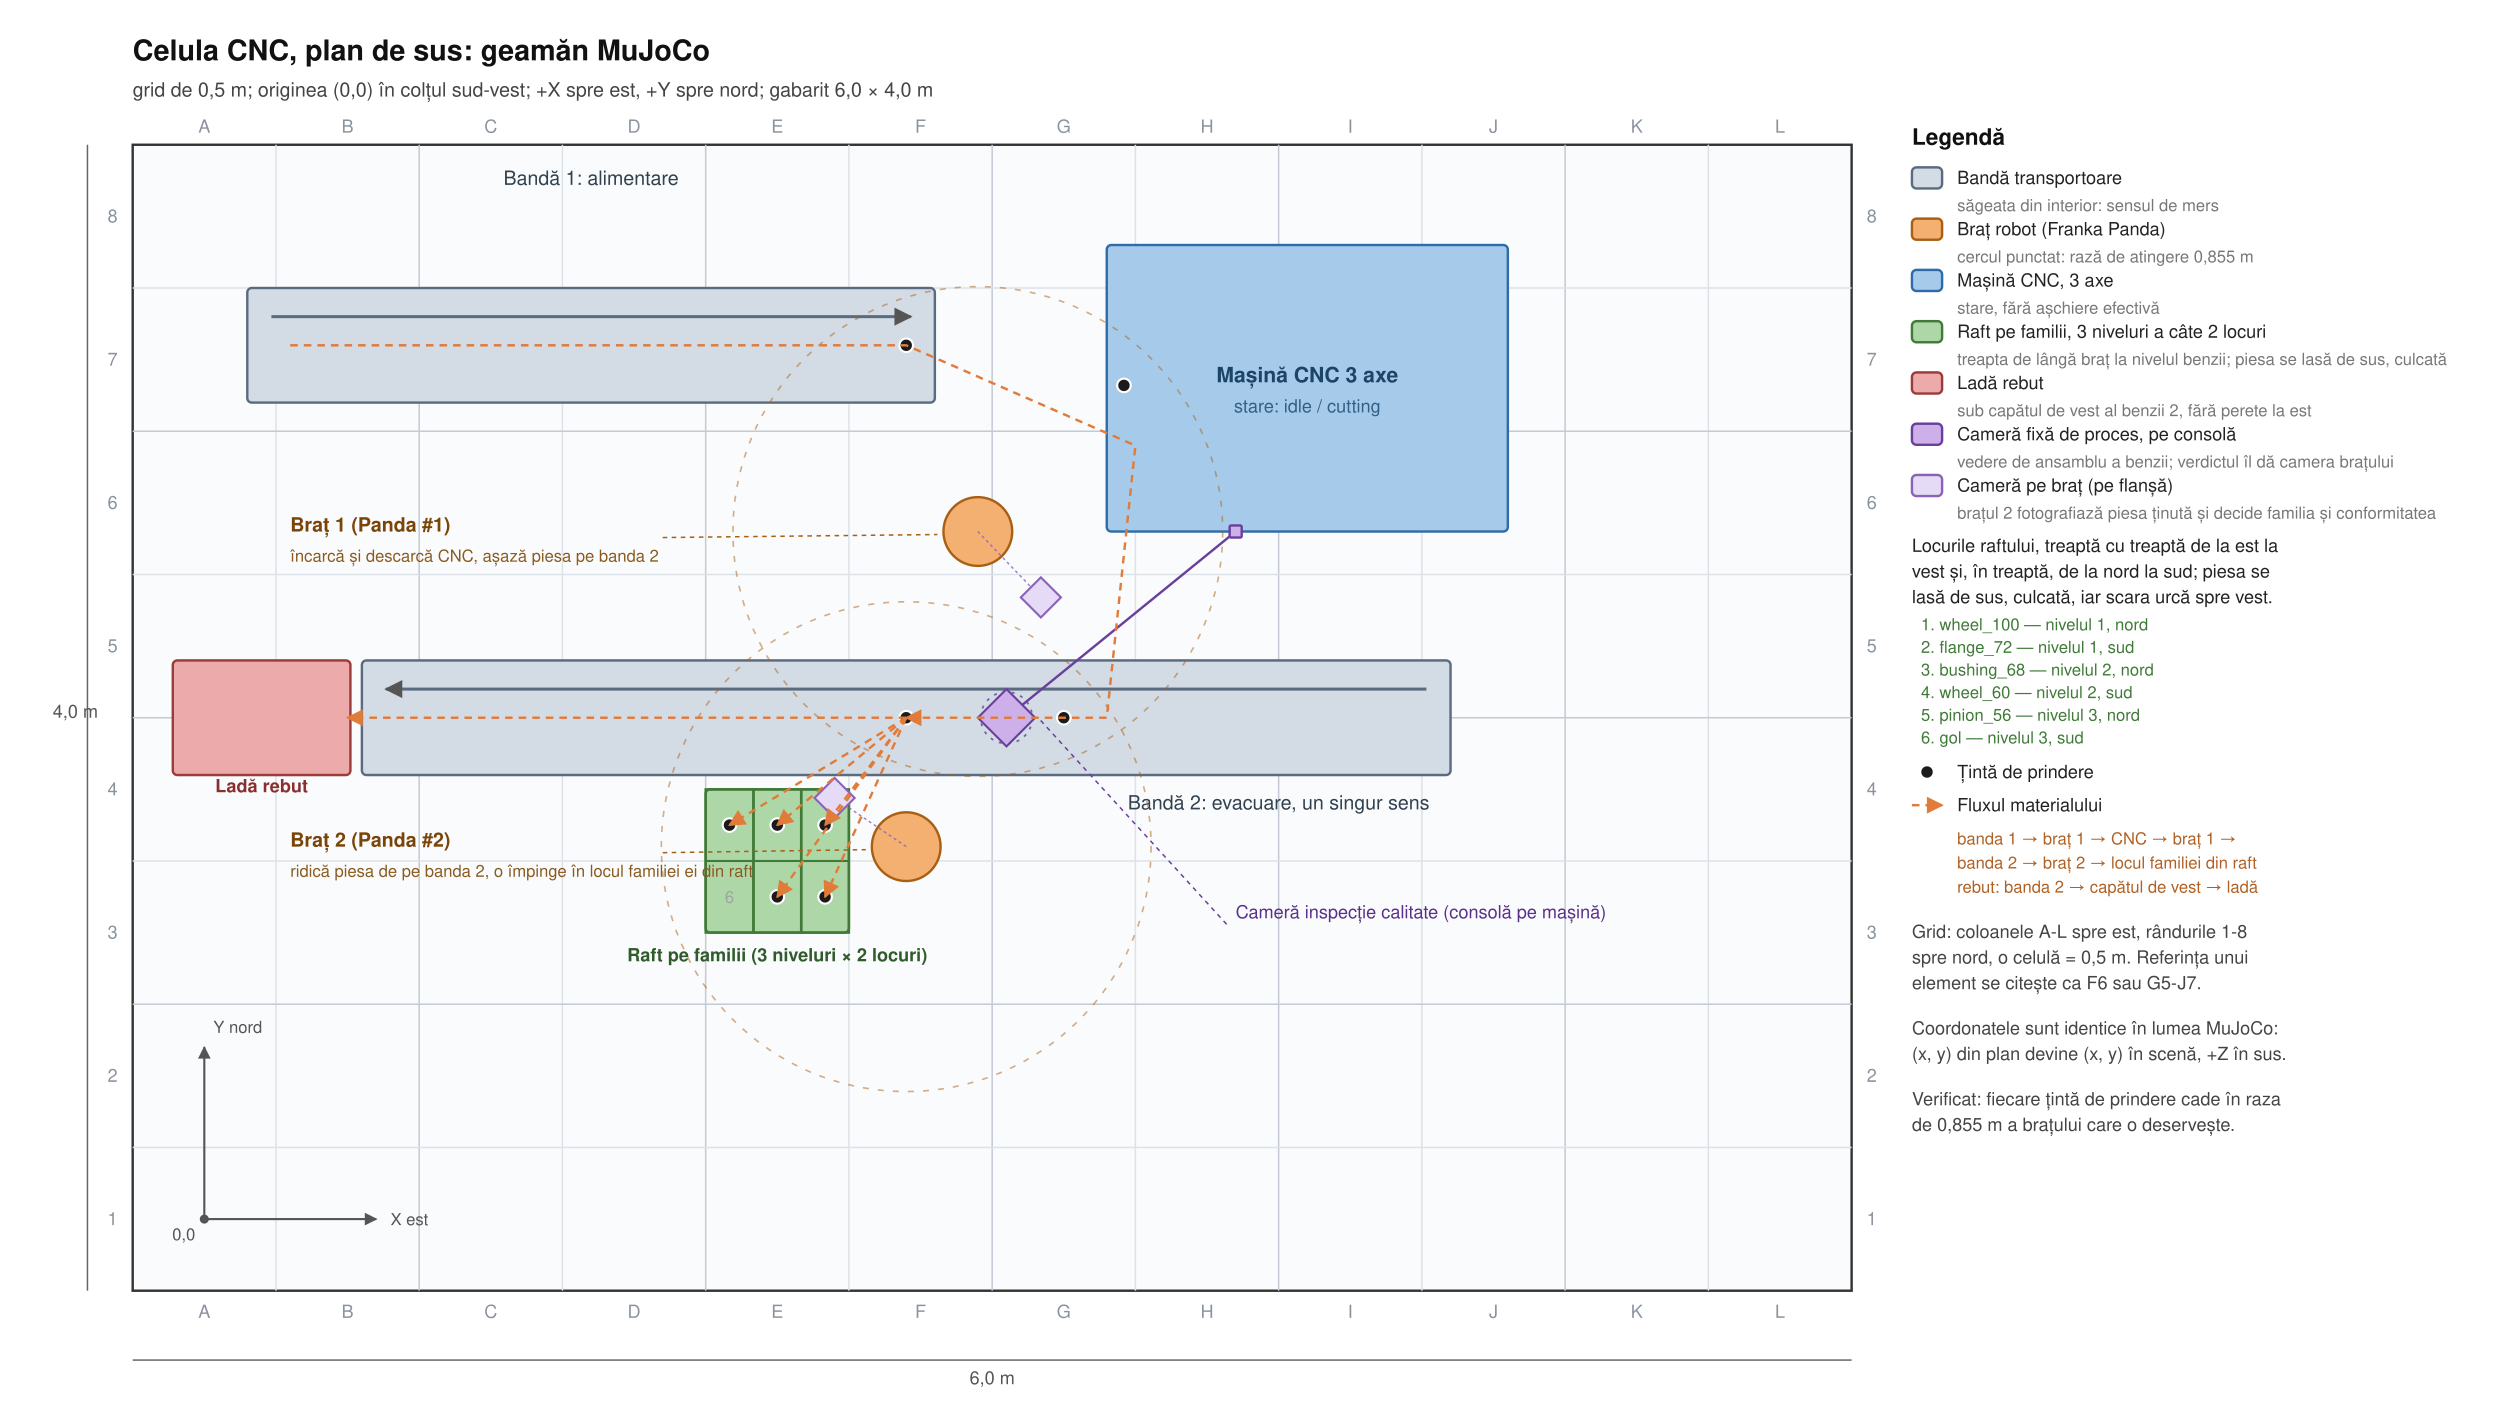
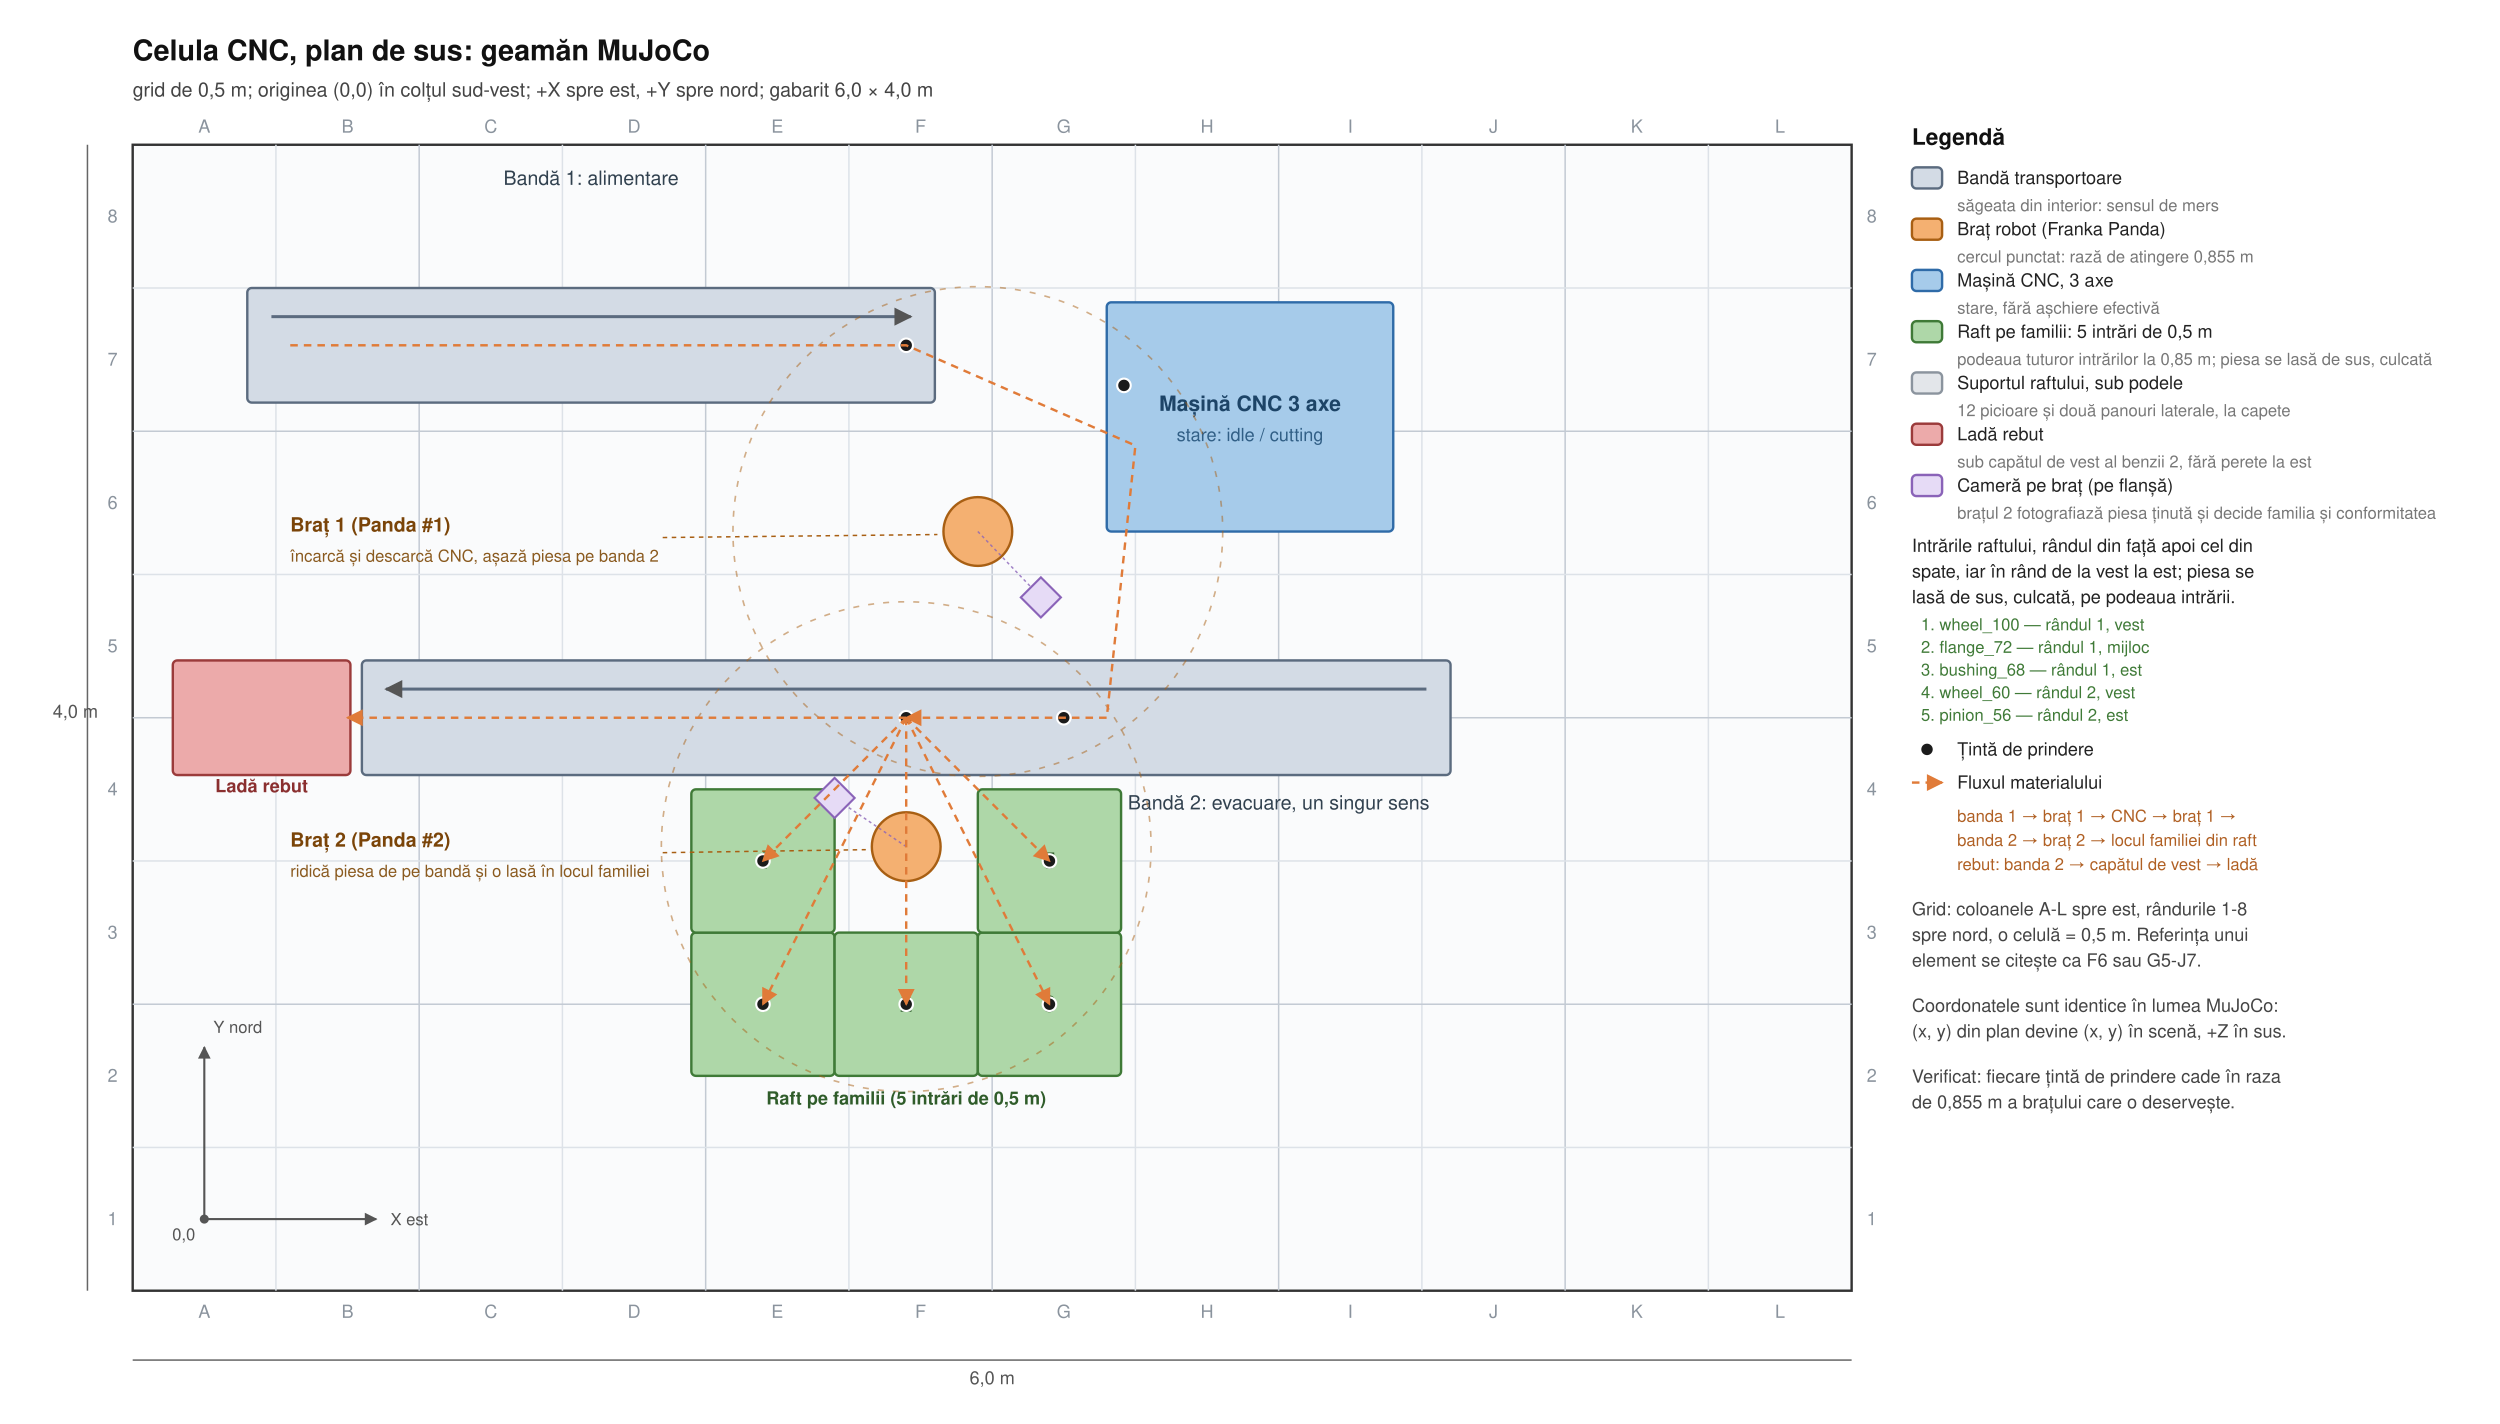
<svg xmlns="http://www.w3.org/2000/svg" width="1658" height="944" viewBox="0 0 1658 944" font-family="Helvetica, Arial, sans-serif">
  <defs>
    <marker id="arrow" viewBox="0 0 10 10" refX="9" refY="5" markerWidth="7" markerHeight="7" orient="auto-start-reverse">
      <path d="M 0 0 L 10 5 L 0 10 z" fill="#e07b39" />
    </marker>
    <marker id="arrow-gray" viewBox="0 0 10 10" refX="9" refY="5" markerWidth="6" markerHeight="6" orient="auto-start-reverse">
      <path d="M 0 0 L 10 5 L 0 10 z" fill="#555" />
    </marker>
  </defs>
  <rect x="0.0" y="0.0" width="1658.0" height="944.0" rx="0" fill="#ffffff" stroke="#ffffff" stroke-width="1.6" />
  <text x="88.0" y="40.0" font-size="19" text-anchor="start" fill="#111" font-weight="bold" opacity="1.00">Celula CNC, plan de sus: geamăn MuJoCo</text>
  <text x="88.0" y="64.0" font-size="13" text-anchor="start" fill="#444" font-weight="normal" opacity="1.00">grid de 0,5 m; originea (0,0) în colțul sud-vest; +X spre est, +Y spre nord; gabarit 6,0 × 4,0 m</text>
  <rect x="88.0" y="96.0" width="1140.0" height="760.0" rx="0" fill="#fafbfc" stroke="#333" stroke-width="1.6" />
  <line x1="183.0" y1="856.0" x2="183.0" y2="96.0" stroke="#dde2e8" stroke-width="1.0" />
  <line x1="278.0" y1="856.0" x2="278.0" y2="96.0" stroke="#c3cad3" stroke-width="1.0" />
  <line x1="373.0" y1="856.0" x2="373.0" y2="96.0" stroke="#dde2e8" stroke-width="1.0" />
  <line x1="468.0" y1="856.0" x2="468.0" y2="96.0" stroke="#c3cad3" stroke-width="1.0" />
  <line x1="563.0" y1="856.0" x2="563.0" y2="96.0" stroke="#dde2e8" stroke-width="1.0" />
  <line x1="658.0" y1="856.0" x2="658.0" y2="96.0" stroke="#c3cad3" stroke-width="1.0" />
  <line x1="753.0" y1="856.0" x2="753.0" y2="96.0" stroke="#dde2e8" stroke-width="1.0" />
  <line x1="848.0" y1="856.0" x2="848.0" y2="96.0" stroke="#c3cad3" stroke-width="1.0" />
  <line x1="943.0" y1="856.0" x2="943.0" y2="96.0" stroke="#dde2e8" stroke-width="1.0" />
  <line x1="1038.0" y1="856.0" x2="1038.0" y2="96.0" stroke="#c3cad3" stroke-width="1.0" />
  <line x1="1133.0" y1="856.0" x2="1133.0" y2="96.0" stroke="#dde2e8" stroke-width="1.0" />
  <line x1="88.0" y1="761.0" x2="1228.0" y2="761.0" stroke="#dde2e8" stroke-width="1.0" />
  <line x1="88.0" y1="666.0" x2="1228.0" y2="666.0" stroke="#c3cad3" stroke-width="1.0" />
  <line x1="88.0" y1="571.0" x2="1228.0" y2="571.0" stroke="#dde2e8" stroke-width="1.0" />
  <line x1="88.0" y1="476.0" x2="1228.0" y2="476.0" stroke="#c3cad3" stroke-width="1.0" />
  <line x1="88.0" y1="381.0" x2="1228.0" y2="381.0" stroke="#dde2e8" stroke-width="1.0" />
  <line x1="88.0" y1="286.0" x2="1228.0" y2="286.0" stroke="#c3cad3" stroke-width="1.0" />
  <line x1="88.0" y1="191.0" x2="1228.0" y2="191.0" stroke="#dde2e8" stroke-width="1.0" />
  <text x="135.5" y="88.0" font-size="12" text-anchor="middle" fill="#8a939d" font-weight="normal" opacity="1.00">A</text>
  <text x="135.5" y="874.0" font-size="12" text-anchor="middle" fill="#8a939d" font-weight="normal" opacity="1.00">A</text>
  <text x="230.5" y="88.0" font-size="12" text-anchor="middle" fill="#8a939d" font-weight="normal" opacity="1.00">B</text>
  <text x="230.5" y="874.0" font-size="12" text-anchor="middle" fill="#8a939d" font-weight="normal" opacity="1.00">B</text>
  <text x="325.5" y="88.0" font-size="12" text-anchor="middle" fill="#8a939d" font-weight="normal" opacity="1.00">C</text>
  <text x="325.5" y="874.0" font-size="12" text-anchor="middle" fill="#8a939d" font-weight="normal" opacity="1.00">C</text>
  <text x="420.5" y="88.0" font-size="12" text-anchor="middle" fill="#8a939d" font-weight="normal" opacity="1.00">D</text>
  <text x="420.5" y="874.0" font-size="12" text-anchor="middle" fill="#8a939d" font-weight="normal" opacity="1.00">D</text>
  <text x="515.5" y="88.0" font-size="12" text-anchor="middle" fill="#8a939d" font-weight="normal" opacity="1.00">E</text>
  <text x="515.5" y="874.0" font-size="12" text-anchor="middle" fill="#8a939d" font-weight="normal" opacity="1.00">E</text>
  <text x="610.5" y="88.0" font-size="12" text-anchor="middle" fill="#8a939d" font-weight="normal" opacity="1.00">F</text>
  <text x="610.5" y="874.0" font-size="12" text-anchor="middle" fill="#8a939d" font-weight="normal" opacity="1.00">F</text>
  <text x="705.5" y="88.0" font-size="12" text-anchor="middle" fill="#8a939d" font-weight="normal" opacity="1.00">G</text>
  <text x="705.5" y="874.0" font-size="12" text-anchor="middle" fill="#8a939d" font-weight="normal" opacity="1.00">G</text>
  <text x="800.5" y="88.0" font-size="12" text-anchor="middle" fill="#8a939d" font-weight="normal" opacity="1.00">H</text>
  <text x="800.5" y="874.0" font-size="12" text-anchor="middle" fill="#8a939d" font-weight="normal" opacity="1.00">H</text>
  <text x="895.5" y="88.0" font-size="12" text-anchor="middle" fill="#8a939d" font-weight="normal" opacity="1.00">I</text>
  <text x="895.5" y="874.0" font-size="12" text-anchor="middle" fill="#8a939d" font-weight="normal" opacity="1.00">I</text>
  <text x="990.5" y="88.0" font-size="12" text-anchor="middle" fill="#8a939d" font-weight="normal" opacity="1.00">J</text>
  <text x="990.5" y="874.0" font-size="12" text-anchor="middle" fill="#8a939d" font-weight="normal" opacity="1.00">J</text>
  <text x="1085.5" y="88.0" font-size="12" text-anchor="middle" fill="#8a939d" font-weight="normal" opacity="1.00">K</text>
  <text x="1085.5" y="874.0" font-size="12" text-anchor="middle" fill="#8a939d" font-weight="normal" opacity="1.00">K</text>
  <text x="1180.5" y="88.0" font-size="12" text-anchor="middle" fill="#8a939d" font-weight="normal" opacity="1.00">L</text>
  <text x="1180.5" y="874.0" font-size="12" text-anchor="middle" fill="#8a939d" font-weight="normal" opacity="1.00">L</text>
  <text x="78.0" y="812.5" font-size="12" text-anchor="end" fill="#8a939d" font-weight="normal" opacity="1.00">1</text>
  <text x="1238.0" y="812.5" font-size="12" text-anchor="start" fill="#8a939d" font-weight="normal" opacity="1.00">1</text>
  <text x="78.0" y="717.5" font-size="12" text-anchor="end" fill="#8a939d" font-weight="normal" opacity="1.00">2</text>
  <text x="1238.0" y="717.5" font-size="12" text-anchor="start" fill="#8a939d" font-weight="normal" opacity="1.00">2</text>
  <text x="78.0" y="622.5" font-size="12" text-anchor="end" fill="#8a939d" font-weight="normal" opacity="1.00">3</text>
  <text x="1238.0" y="622.5" font-size="12" text-anchor="start" fill="#8a939d" font-weight="normal" opacity="1.00">3</text>
  <text x="78.0" y="527.5" font-size="12" text-anchor="end" fill="#8a939d" font-weight="normal" opacity="1.00">4</text>
  <text x="1238.0" y="527.5" font-size="12" text-anchor="start" fill="#8a939d" font-weight="normal" opacity="1.00">4</text>
  <text x="78.0" y="432.5" font-size="12" text-anchor="end" fill="#8a939d" font-weight="normal" opacity="1.00">5</text>
  <text x="1238.0" y="432.5" font-size="12" text-anchor="start" fill="#8a939d" font-weight="normal" opacity="1.00">5</text>
  <text x="78.0" y="337.5" font-size="12" text-anchor="end" fill="#8a939d" font-weight="normal" opacity="1.00">6</text>
  <text x="1238.0" y="337.5" font-size="12" text-anchor="start" fill="#8a939d" font-weight="normal" opacity="1.00">6</text>
  <text x="78.0" y="242.5" font-size="12" text-anchor="end" fill="#8a939d" font-weight="normal" opacity="1.00">7</text>
  <text x="1238.0" y="242.5" font-size="12" text-anchor="start" fill="#8a939d" font-weight="normal" opacity="1.00">7</text>
  <text x="78.0" y="147.5" font-size="12" text-anchor="end" fill="#8a939d" font-weight="normal" opacity="1.00">8</text>
  <text x="1238.0" y="147.5" font-size="12" text-anchor="start" fill="#8a939d" font-weight="normal" opacity="1.00">8</text>
  <rect x="164.0" y="191.0" width="456.0" height="76.0" rx="3" fill="#d3dbe5" stroke="#5b6b7f" stroke-width="1.6" />
  <line x1="180.0" y1="210.0" x2="604.0" y2="210.0" stroke="#5b6b7f" stroke-width="2.0" marker-end="url(#arrow-gray)" />
  <text x="392.0" y="122.6" font-size="13" text-anchor="middle" fill="#31414f" font-weight="normal" opacity="1.00">Bandă 1: alimentare</text>
  <rect x="240.0" y="438.0" width="722.0" height="76.0" rx="3" fill="#d3dbe5" stroke="#5b6b7f" stroke-width="1.6" />
  <line x1="946.0" y1="457.0" x2="256.0" y2="457.0" stroke="#5b6b7f" stroke-width="2.0" marker-end="url(#arrow-gray)" />
  <text x="848.0" y="536.8" font-size="13" text-anchor="middle" fill="#31414f" font-weight="normal" opacity="1.00">Bandă 2: evacuare, un singur sens</text>
-   <rect x="734.0" y="162.5" width="266.0" height="190.0" rx="3" fill="#a6cbea" stroke="#2f6ba8" stroke-width="1.6" />
-   <rect x="468.0" y="523.5" width="95.0" height="95.0" rx="3" fill="#aed7a8" stroke="#3f7a37" stroke-width="1.6" />
+   <rect x="734.0" y="200.5" width="190.0" height="152.0" rx="3" fill="#a6cbea" stroke="#2f6ba8" stroke-width="1.6" />
  <rect x="114.6" y="438.0" width="117.8" height="76.0" rx="3" fill="#ecaaaa" stroke="#9b3b3b" stroke-width="1.6" />
-   <text x="867.0" y="253.5" font-size="14" text-anchor="middle" fill="#1d4467" font-weight="bold" opacity="1.00">Mașină CNC 3 axe</text>
-   <text x="867.0" y="273.5" font-size="12" text-anchor="middle" fill="#315f86" font-weight="normal" opacity="1.00">stare: idle / cutting</text>
-   <rect x="531.3" y="523.5" width="31.7" height="95.0" rx="0" fill="none" stroke="#3f7a37" stroke-width="1.6" />
-   <line x1="531.3" y1="571.0" x2="563.0" y2="571.0" stroke="#3f7a37" stroke-width="1.4" />
-   <text x="547.2" y="551.2" font-size="11" text-anchor="middle" fill="#2f5c2a" font-weight="bold" opacity="1.00">1</text>
-   <text x="547.2" y="598.8" font-size="11" text-anchor="middle" fill="#2f5c2a" font-weight="bold" opacity="1.00">2</text>
-   <rect x="499.7" y="523.5" width="31.7" height="95.0" rx="0" fill="none" stroke="#3f7a37" stroke-width="1.6" />
-   <line x1="499.7" y1="571.0" x2="531.3" y2="571.0" stroke="#3f7a37" stroke-width="1.4" />
-   <text x="515.5" y="551.2" font-size="11" text-anchor="middle" fill="#2f5c2a" font-weight="bold" opacity="1.00">3</text>
-   <text x="515.5" y="598.8" font-size="11" text-anchor="middle" fill="#2f5c2a" font-weight="bold" opacity="1.00">4</text>
-   <rect x="468.0" y="523.5" width="31.7" height="95.0" rx="0" fill="none" stroke="#3f7a37" stroke-width="1.6" />
-   <line x1="468.0" y1="571.0" x2="499.7" y2="571.0" stroke="#3f7a37" stroke-width="1.4" />
-   <text x="483.8" y="551.2" font-size="11" text-anchor="middle" fill="#2f5c2a" font-weight="bold" opacity="1.00">5</text>
-   <text x="483.8" y="598.8" font-size="11" text-anchor="middle" fill="#9aa79a" font-weight="normal" opacity="1.00">6</text>
+   <text x="829.0" y="272.5" font-size="14" text-anchor="middle" fill="#1d4467" font-weight="bold" opacity="1.00">Mașină CNC 3 axe</text>
+   <text x="829.0" y="292.5" font-size="12" text-anchor="middle" fill="#315f86" font-weight="normal" opacity="1.00">stare: idle / cutting</text>
+   <rect x="458.5" y="618.5" width="95.0" height="95.0" rx="3" fill="#aed7a8" stroke="#3f7a37" stroke-width="1.6" />
+   <text x="506.0" y="671.0" font-size="15" text-anchor="middle" fill="#2f5c2a" font-weight="bold" opacity="1.00">1</text>
+   <rect x="553.5" y="618.5" width="95.0" height="95.0" rx="3" fill="#aed7a8" stroke="#3f7a37" stroke-width="1.6" />
+   <text x="601.0" y="671.0" font-size="15" text-anchor="middle" fill="#2f5c2a" font-weight="bold" opacity="1.00">2</text>
+   <rect x="648.5" y="618.5" width="95.0" height="95.0" rx="3" fill="#aed7a8" stroke="#3f7a37" stroke-width="1.6" />
+   <text x="696.0" y="671.0" font-size="15" text-anchor="middle" fill="#2f5c2a" font-weight="bold" opacity="1.00">3</text>
+   <rect x="458.5" y="523.5" width="95.0" height="95.0" rx="3" fill="#aed7a8" stroke="#3f7a37" stroke-width="1.6" />
+   <text x="506.0" y="576.0" font-size="15" text-anchor="middle" fill="#2f5c2a" font-weight="bold" opacity="1.00">4</text>
+   <rect x="648.5" y="523.5" width="95.0" height="95.0" rx="3" fill="#aed7a8" stroke="#3f7a37" stroke-width="1.6" />
+   <text x="696.0" y="576.0" font-size="15" text-anchor="middle" fill="#2f5c2a" font-weight="bold" opacity="1.00">5</text>
  <circle cx="648.5" cy="352.5" r="162.4" fill="none" stroke="#a85f13" stroke-width="1.1" stroke-dasharray="4 6" opacity="0.5" />
  <circle cx="648.5" cy="352.5" r="22.8" fill="#f4b071" stroke="#a85f13" stroke-width="1.6" />
  <text x="192.5" y="352.5" font-size="13" text-anchor="start" fill="#7a4408" font-weight="bold" opacity="1.00">Braț 1 (Panda #1)</text>
  <text x="192.5" y="372.5" font-size="11" text-anchor="start" fill="#8a5a1f" font-weight="normal" opacity="1.00">încarcă și descarcă CNC, așază piesa pe banda 2</text>
  <line x1="439.5" y1="356.5" x2="621.7" y2="354.5" stroke="#a85f13" stroke-width="1.0" stroke-dasharray="3 3" />
  <line x1="648.5" y1="352.5" x2="690.3" y2="396.2" stroke="#8a63b8" stroke-width="1.0" stroke-dasharray="2 2" opacity="0.80" />
  <path d="M 690.3 382.9 L 703.6 396.2 L 690.3 409.5 L 677.0 396.2 Z" fill="#e6dbf6" stroke="#8a63b8" stroke-width="1.4" />
  <circle cx="601.0" cy="561.5" r="162.4" fill="none" stroke="#a85f13" stroke-width="1.1" stroke-dasharray="4 6" opacity="0.5" />
  <circle cx="601.0" cy="561.5" r="22.8" fill="#f4b071" stroke="#a85f13" stroke-width="1.6" />
  <text x="192.5" y="561.5" font-size="13" text-anchor="start" fill="#7a4408" font-weight="bold" opacity="1.00">Braț 2 (Panda #2)</text>
-   <text x="192.5" y="581.5" font-size="11" text-anchor="start" fill="#8a5a1f" font-weight="normal" opacity="1.00">ridică piesa de pe banda 2, o împinge în locul familiei ei din raft</text>
+   <text x="192.5" y="581.5" font-size="11" text-anchor="start" fill="#8a5a1f" font-weight="normal" opacity="1.00">ridică piesa de pe bandă și o lasă în locul familiei</text>
  <line x1="439.5" y1="565.5" x2="574.2" y2="563.5" stroke="#a85f13" stroke-width="1.0" stroke-dasharray="3 3" />
  <line x1="601.0" y1="561.5" x2="553.5" y2="529.2" stroke="#8a63b8" stroke-width="1.0" stroke-dasharray="2 2" opacity="0.80" />
  <path d="M 553.5 515.9 L 566.8 529.2 L 553.5 542.5 L 540.2 529.2 Z" fill="#e6dbf6" stroke="#8a63b8" stroke-width="1.4" />
  <line x1="135.5" y1="808.5" x2="249.5" y2="808.5" stroke="#555" stroke-width="1.4" marker-end="url(#arrow-gray)" />
  <text x="259.0" y="812.5" font-size="11" text-anchor="start" fill="#555" font-weight="normal" opacity="1.00">X est</text>
  <line x1="135.5" y1="808.5" x2="135.5" y2="694.5" stroke="#555" stroke-width="1.4" marker-end="url(#arrow-gray)" />
  <text x="141.5" y="685.0" font-size="11" text-anchor="start" fill="#555" font-weight="normal" opacity="1.00">Y nord</text>
  <circle cx="135.5" cy="808.5" r="3" fill="#555" />
  <text x="129.5" y="822.5" font-size="11" text-anchor="end" fill="#555" font-weight="normal" opacity="1.00">0,0</text>
-   <line x1="819.5" y1="352.5" x2="667.5" y2="476.0" stroke="#6a3f9b" stroke-width="1.6" />
-   <rect x="815.5" y="348.5" width="8.0" height="8.0" rx="1" fill="#cdb0ea" stroke="#6a3f9b" stroke-width="1.6" />
-   <circle cx="667.5" cy="476.0" r="17.1" fill="none" stroke="#6a3f9b" stroke-width="1.2" stroke-dasharray="2 4" opacity="0.8" />
-   <path d="M 667.5 457.0 L 686.5 476.0 L 667.5 495.0 L 648.5 476.0 Z" fill="#cdb0ea" stroke="#6a3f9b" stroke-width="1.4" />
-   <line x1="813.5" y1="613.0" x2="688.5" y2="476.0" stroke="#6a3f9b" stroke-width="1.0" stroke-dasharray="3 3" />
-   <text x="819.5" y="609.0" font-size="12" text-anchor="start" fill="#59308a" font-weight="normal" opacity="1.00">Cameră inspecție calitate (consolă pe mașină)</text>
  <circle cx="601.0" cy="229.0" r="4.5" fill="#1b1b1b" stroke="#ffffff" stroke-width="1.4" />
  <circle cx="745.4" cy="255.6" r="4.5" fill="#1b1b1b" stroke="#ffffff" stroke-width="1.4" />
  <circle cx="705.5" cy="476.0" r="4.5" fill="#1b1b1b" stroke="#ffffff" stroke-width="1.4" />
  <circle cx="601.0" cy="476.0" r="4.5" fill="#1b1b1b" stroke="#ffffff" stroke-width="1.4" />
-   <circle cx="547.2" cy="547.2" r="4.5" fill="#1b1b1b" stroke="#ffffff" stroke-width="1.4" />
-   <circle cx="547.2" cy="594.8" r="4.5" fill="#1b1b1b" stroke="#ffffff" stroke-width="1.4" />
-   <circle cx="515.5" cy="547.2" r="4.5" fill="#1b1b1b" stroke="#ffffff" stroke-width="1.4" />
-   <circle cx="515.5" cy="594.8" r="4.5" fill="#1b1b1b" stroke="#ffffff" stroke-width="1.4" />
-   <circle cx="483.8" cy="547.2" r="4.5" fill="#1b1b1b" stroke="#ffffff" stroke-width="1.4" />
-   <text x="515.5" y="637.5" font-size="12" text-anchor="middle" fill="#2f5c2a" font-weight="bold" opacity="1.00">Raft pe familii (3 niveluri × 2 locuri)</text>
+   <circle cx="506.0" cy="666.0" r="4.5" fill="#1b1b1b" stroke="#ffffff" stroke-width="1.4" />
+   <circle cx="601.0" cy="666.0" r="4.5" fill="#1b1b1b" stroke="#ffffff" stroke-width="1.4" />
+   <circle cx="696.0" cy="666.0" r="4.5" fill="#1b1b1b" stroke="#ffffff" stroke-width="1.4" />
+   <circle cx="506.0" cy="571.0" r="4.5" fill="#1b1b1b" stroke="#ffffff" stroke-width="1.4" />
+   <circle cx="696.0" cy="571.0" r="4.5" fill="#1b1b1b" stroke="#ffffff" stroke-width="1.4" />
+   <text x="601.0" y="732.5" font-size="12" text-anchor="middle" fill="#2f5c2a" font-weight="bold" opacity="1.00">Raft pe familii (5 intrări de 0,5 m)</text>
  <text x="173.5" y="525.4" font-size="12" text-anchor="middle" fill="#8a2f2f" font-weight="bold" opacity="1.00">Ladă rebut</text>
  <polyline points="192.5,229.0 601.0,229.0 753.0,295.5 734.0,476.0 601.0,476.0" fill="none" stroke="#e07b39" stroke-width="1.6" stroke-dasharray="5 4" marker-end="url(#arrow)" />
-   <polyline points="601.0,476.0 547.2,547.2" fill="none" stroke="#e07b39" stroke-width="1.6" stroke-dasharray="5 4" marker-end="url(#arrow)" />
-   <polyline points="601.0,476.0 547.2,594.8" fill="none" stroke="#e07b39" stroke-width="1.6" stroke-dasharray="5 4" marker-end="url(#arrow)" />
-   <polyline points="601.0,476.0 515.5,547.2" fill="none" stroke="#e07b39" stroke-width="1.6" stroke-dasharray="5 4" marker-end="url(#arrow)" />
-   <polyline points="601.0,476.0 515.5,594.8" fill="none" stroke="#e07b39" stroke-width="1.6" stroke-dasharray="5 4" marker-end="url(#arrow)" />
-   <polyline points="601.0,476.0 483.8,547.2" fill="none" stroke="#e07b39" stroke-width="1.6" stroke-dasharray="5 4" marker-end="url(#arrow)" />
+   <polyline points="601.0,476.0 506.0,666.0" fill="none" stroke="#e07b39" stroke-width="1.6" stroke-dasharray="5 4" marker-end="url(#arrow)" />
+   <polyline points="601.0,476.0 601.0,666.0" fill="none" stroke="#e07b39" stroke-width="1.6" stroke-dasharray="5 4" marker-end="url(#arrow)" />
+   <polyline points="601.0,476.0 696.0,666.0" fill="none" stroke="#e07b39" stroke-width="1.6" stroke-dasharray="5 4" marker-end="url(#arrow)" />
+   <polyline points="601.0,476.0 506.0,571.0" fill="none" stroke="#e07b39" stroke-width="1.6" stroke-dasharray="5 4" marker-end="url(#arrow)" />
+   <polyline points="601.0,476.0 696.0,571.0" fill="none" stroke="#e07b39" stroke-width="1.6" stroke-dasharray="5 4" marker-end="url(#arrow)" />
  <polyline points="601.0,476.0 230.5,476.0" fill="none" stroke="#e07b39" stroke-width="1.6" stroke-dasharray="5 4" marker-end="url(#arrow)" />
  <line x1="88.0" y1="902.0" x2="1228.0" y2="902.0" stroke="#666" stroke-width="1.0" />
  <text x="658.0" y="918.0" font-size="12" text-anchor="middle" fill="#555" font-weight="normal" opacity="1.00">6,0 m</text>
  <line x1="58.0" y1="856.0" x2="58.0" y2="96.0" stroke="#666" stroke-width="1.0" />
  <text x="50.0" y="476.0" font-size="12" text-anchor="middle" fill="#555" font-weight="normal" opacity="1.00">4,0 m</text>
  <text x="1268.0" y="96.0" font-size="15" text-anchor="start" fill="#111" font-weight="bold" opacity="1.00">Legendă</text>
  <rect x="1268.0" y="111.0" width="20.0" height="14.0" rx="3" fill="#d3dbe5" stroke="#5b6b7f" stroke-width="1.6" />
  <text x="1298.0" y="122.0" font-size="12" text-anchor="start" fill="#222" font-weight="normal" opacity="1.00">Bandă transportoare</text>
  <text x="1298.0" y="140.0" font-size="11" text-anchor="start" fill="#777" font-weight="normal" opacity="1.00">săgeata din interior: sensul de mers</text>
  <rect x="1268.0" y="145.0" width="20.0" height="14.0" rx="3" fill="#f4b071" stroke="#a85f13" stroke-width="1.6" />
  <text x="1298.0" y="156.0" font-size="12" text-anchor="start" fill="#222" font-weight="normal" opacity="1.00">Braț robot (Franka Panda)</text>
  <text x="1298.0" y="174.0" font-size="11" text-anchor="start" fill="#777" font-weight="normal" opacity="1.00">cercul punctat: rază de atingere 0,855 m</text>
  <rect x="1268.0" y="179.0" width="20.0" height="14.0" rx="3" fill="#a6cbea" stroke="#2f6ba8" stroke-width="1.6" />
  <text x="1298.0" y="190.0" font-size="12" text-anchor="start" fill="#222" font-weight="normal" opacity="1.00">Mașină CNC, 3 axe</text>
  <text x="1298.0" y="208.0" font-size="11" text-anchor="start" fill="#777" font-weight="normal" opacity="1.00">stare, fără așchiere efectivă</text>
  <rect x="1268.0" y="213.0" width="20.0" height="14.0" rx="3" fill="#aed7a8" stroke="#3f7a37" stroke-width="1.6" />
-   <text x="1298.0" y="224.0" font-size="12" text-anchor="start" fill="#222" font-weight="normal" opacity="1.00">Raft pe familii, 3 niveluri a câte 2 locuri</text>
-   <text x="1298.0" y="242.0" font-size="11" text-anchor="start" fill="#777" font-weight="normal" opacity="1.00">treapta de lângă braț la nivelul benzii; piesa se lasă de sus, culcată</text>
-   <rect x="1268.0" y="247.0" width="20.0" height="14.0" rx="3" fill="#ecaaaa" stroke="#9b3b3b" stroke-width="1.6" />
-   <text x="1298.0" y="258.0" font-size="12" text-anchor="start" fill="#222" font-weight="normal" opacity="1.00">Ladă rebut</text>
-   <text x="1298.0" y="276.0" font-size="11" text-anchor="start" fill="#777" font-weight="normal" opacity="1.00">sub capătul de vest al benzii 2, fără perete la est</text>
-   <rect x="1268.0" y="281.0" width="20.0" height="14.0" rx="3" fill="#cdb0ea" stroke="#6a3f9b" stroke-width="1.6" />
-   <text x="1298.0" y="292.0" font-size="12" text-anchor="start" fill="#222" font-weight="normal" opacity="1.00">Cameră fixă de proces, pe consolă</text>
-   <text x="1298.0" y="310.0" font-size="11" text-anchor="start" fill="#777" font-weight="normal" opacity="1.00">vedere de ansamblu a benzii; verdictul îl dă camera brațului</text>
+   <text x="1298.0" y="224.0" font-size="12" text-anchor="start" fill="#222" font-weight="normal" opacity="1.00">Raft pe familii: 5 intrări de 0,5 m</text>
+   <text x="1298.0" y="242.0" font-size="11" text-anchor="start" fill="#777" font-weight="normal" opacity="1.00">podeaua tuturor intrărilor la 0,85 m; piesa se lasă de sus, culcată</text>
+   <rect x="1268.0" y="247.0" width="20.0" height="14.0" rx="3" fill="#e3e6ea" stroke="#8b949e" stroke-width="1.6" />
+   <text x="1298.0" y="258.0" font-size="12" text-anchor="start" fill="#222" font-weight="normal" opacity="1.00">Suportul raftului, sub podele</text>
+   <text x="1298.0" y="276.0" font-size="11" text-anchor="start" fill="#777" font-weight="normal" opacity="1.00">12 picioare și două panouri laterale, la capete</text>
+   <rect x="1268.0" y="281.0" width="20.0" height="14.0" rx="3" fill="#ecaaaa" stroke="#9b3b3b" stroke-width="1.6" />
+   <text x="1298.0" y="292.0" font-size="12" text-anchor="start" fill="#222" font-weight="normal" opacity="1.00">Ladă rebut</text>
+   <text x="1298.0" y="310.0" font-size="11" text-anchor="start" fill="#777" font-weight="normal" opacity="1.00">sub capătul de vest al benzii 2, fără perete la est</text>
  <rect x="1268.0" y="315.0" width="20.0" height="14.0" rx="3" fill="#e6dbf6" stroke="#8a63b8" stroke-width="1.6" />
  <text x="1298.0" y="326.0" font-size="12" text-anchor="start" fill="#222" font-weight="normal" opacity="1.00">Cameră pe braț (pe flanșă)</text>
  <text x="1298.0" y="344.0" font-size="11" text-anchor="start" fill="#777" font-weight="normal" opacity="1.00">brațul 2 fotografiază piesa ținută și decide familia și conformitatea</text>
-   <text x="1268.0" y="366.0" font-size="12" text-anchor="start" fill="#222" font-weight="normal" opacity="1.00">Locurile raftului, treaptă cu treaptă de la est la</text>
-   <text x="1268.0" y="383.0" font-size="12" text-anchor="start" fill="#222" font-weight="normal" opacity="1.00">vest și, în treaptă, de la nord la sud; piesa se</text>
-   <text x="1268.0" y="400.0" font-size="12" text-anchor="start" fill="#222" font-weight="normal" opacity="1.00">lasă de sus, culcată, iar scara urcă spre vest.</text>
-   <text x="1274.0" y="418.0" font-size="11" text-anchor="start" fill="#3f7a37" font-weight="normal" opacity="1.00">1. wheel_100 — nivelul 1, nord</text>
-   <text x="1274.0" y="433.0" font-size="11" text-anchor="start" fill="#3f7a37" font-weight="normal" opacity="1.00">2. flange_72 — nivelul 1, sud</text>
-   <text x="1274.0" y="448.0" font-size="11" text-anchor="start" fill="#3f7a37" font-weight="normal" opacity="1.00">3. bushing_68 — nivelul 2, nord</text>
-   <text x="1274.0" y="463.0" font-size="11" text-anchor="start" fill="#3f7a37" font-weight="normal" opacity="1.00">4. wheel_60 — nivelul 2, sud</text>
-   <text x="1274.0" y="478.0" font-size="11" text-anchor="start" fill="#3f7a37" font-weight="normal" opacity="1.00">5. pinion_56 — nivelul 3, nord</text>
-   <text x="1274.0" y="493.0" font-size="11" text-anchor="start" fill="#3f7a37" font-weight="normal" opacity="1.00">6. gol — nivelul 3, sud</text>
-   <circle cx="1278.0" cy="512.0" r="4.5" fill="#1b1b1b" stroke="#fff" stroke-width="1.4" />
-   <text x="1298.0" y="516.0" font-size="12" text-anchor="start" fill="#222" font-weight="normal" opacity="1.00">Țintă de prindere</text>
-   <line x1="1268.0" y1="534.0" x2="1288.0" y2="534.0" stroke="#e07b39" stroke-width="1.6" stroke-dasharray="5 4" marker-end="url(#arrow)" />
-   <text x="1298.0" y="538.0" font-size="12" text-anchor="start" fill="#222" font-weight="normal" opacity="1.00">Fluxul materialului</text>
-   <text x="1298.0" y="560.0" font-size="11" text-anchor="start" fill="#b06024" font-weight="normal" opacity="1.00">banda 1 → braț 1 → CNC → braț 1 →</text>
-   <text x="1298.0" y="576.0" font-size="11" text-anchor="start" fill="#b06024" font-weight="normal" opacity="1.00">banda 2 → braț 2 → locul familiei din raft</text>
-   <text x="1298.0" y="592.0" font-size="11" text-anchor="start" fill="#b06024" font-weight="normal" opacity="1.00">rebut: banda 2 → capătul de vest → ladă</text>
-   <text x="1268.0" y="622.0" font-size="12" text-anchor="start" fill="#444" font-weight="normal" opacity="1.00">Grid: coloanele A-L spre est, rândurile 1-8</text>
-   <text x="1268.0" y="639.0" font-size="12" text-anchor="start" fill="#444" font-weight="normal" opacity="1.00">spre nord, o celulă = 0,5 m. Referința unui</text>
-   <text x="1268.0" y="656.0" font-size="12" text-anchor="start" fill="#444" font-weight="normal" opacity="1.00">element se citește ca F6 sau G5-J7.</text>
-   <text x="1268.0" y="686.0" font-size="12" text-anchor="start" fill="#444" font-weight="normal" opacity="1.00">Coordonatele sunt identice în lumea MuJoCo:</text>
-   <text x="1268.0" y="703.0" font-size="12" text-anchor="start" fill="#444" font-weight="normal" opacity="1.00">(x, y) din plan devine (x, y) în scenă, +Z în sus.</text>
-   <text x="1268.0" y="733.0" font-size="12" text-anchor="start" fill="#444" font-weight="normal" opacity="1.00">Verificat: fiecare țintă de prindere cade în raza</text>
-   <text x="1268.0" y="750.0" font-size="12" text-anchor="start" fill="#444" font-weight="normal" opacity="1.00">de 0,855 m a brațului care o deservește.</text>
+   <text x="1268.0" y="366.0" font-size="12" text-anchor="start" fill="#222" font-weight="normal" opacity="1.00">Intrările raftului, rândul din față apoi cel din</text>
+   <text x="1268.0" y="383.0" font-size="12" text-anchor="start" fill="#222" font-weight="normal" opacity="1.00">spate, iar în rând de la vest la est; piesa se</text>
+   <text x="1268.0" y="400.0" font-size="12" text-anchor="start" fill="#222" font-weight="normal" opacity="1.00">lasă de sus, culcată, pe podeaua intrării.</text>
+   <text x="1274.0" y="418.0" font-size="11" text-anchor="start" fill="#3f7a37" font-weight="normal" opacity="1.00">1. wheel_100 — rândul 1, vest</text>
+   <text x="1274.0" y="433.0" font-size="11" text-anchor="start" fill="#3f7a37" font-weight="normal" opacity="1.00">2. flange_72 — rândul 1, mijloc</text>
+   <text x="1274.0" y="448.0" font-size="11" text-anchor="start" fill="#3f7a37" font-weight="normal" opacity="1.00">3. bushing_68 — rândul 1, est</text>
+   <text x="1274.0" y="463.0" font-size="11" text-anchor="start" fill="#3f7a37" font-weight="normal" opacity="1.00">4. wheel_60 — rândul 2, vest</text>
+   <text x="1274.0" y="478.0" font-size="11" text-anchor="start" fill="#3f7a37" font-weight="normal" opacity="1.00">5. pinion_56 — rândul 2, est</text>
+   <circle cx="1278.0" cy="497.0" r="4.5" fill="#1b1b1b" stroke="#fff" stroke-width="1.4" />
+   <text x="1298.0" y="501.0" font-size="12" text-anchor="start" fill="#222" font-weight="normal" opacity="1.00">Țintă de prindere</text>
+   <line x1="1268.0" y1="519.0" x2="1288.0" y2="519.0" stroke="#e07b39" stroke-width="1.6" stroke-dasharray="5 4" marker-end="url(#arrow)" />
+   <text x="1298.0" y="523.0" font-size="12" text-anchor="start" fill="#222" font-weight="normal" opacity="1.00">Fluxul materialului</text>
+   <text x="1298.0" y="545.0" font-size="11" text-anchor="start" fill="#b06024" font-weight="normal" opacity="1.00">banda 1 → braț 1 → CNC → braț 1 →</text>
+   <text x="1298.0" y="561.0" font-size="11" text-anchor="start" fill="#b06024" font-weight="normal" opacity="1.00">banda 2 → braț 2 → locul familiei din raft</text>
+   <text x="1298.0" y="577.0" font-size="11" text-anchor="start" fill="#b06024" font-weight="normal" opacity="1.00">rebut: banda 2 → capătul de vest → ladă</text>
+   <text x="1268.0" y="607.0" font-size="12" text-anchor="start" fill="#444" font-weight="normal" opacity="1.00">Grid: coloanele A-L spre est, rândurile 1-8</text>
+   <text x="1268.0" y="624.0" font-size="12" text-anchor="start" fill="#444" font-weight="normal" opacity="1.00">spre nord, o celulă = 0,5 m. Referința unui</text>
+   <text x="1268.0" y="641.0" font-size="12" text-anchor="start" fill="#444" font-weight="normal" opacity="1.00">element se citește ca F6 sau G5-J7.</text>
+   <text x="1268.0" y="671.0" font-size="12" text-anchor="start" fill="#444" font-weight="normal" opacity="1.00">Coordonatele sunt identice în lumea MuJoCo:</text>
+   <text x="1268.0" y="688.0" font-size="12" text-anchor="start" fill="#444" font-weight="normal" opacity="1.00">(x, y) din plan devine (x, y) în scenă, +Z în sus.</text>
+   <text x="1268.0" y="718.0" font-size="12" text-anchor="start" fill="#444" font-weight="normal" opacity="1.00">Verificat: fiecare țintă de prindere cade în raza</text>
+   <text x="1268.0" y="735.0" font-size="12" text-anchor="start" fill="#444" font-weight="normal" opacity="1.00">de 0,855 m a brațului care o deservește.</text>
</svg>
